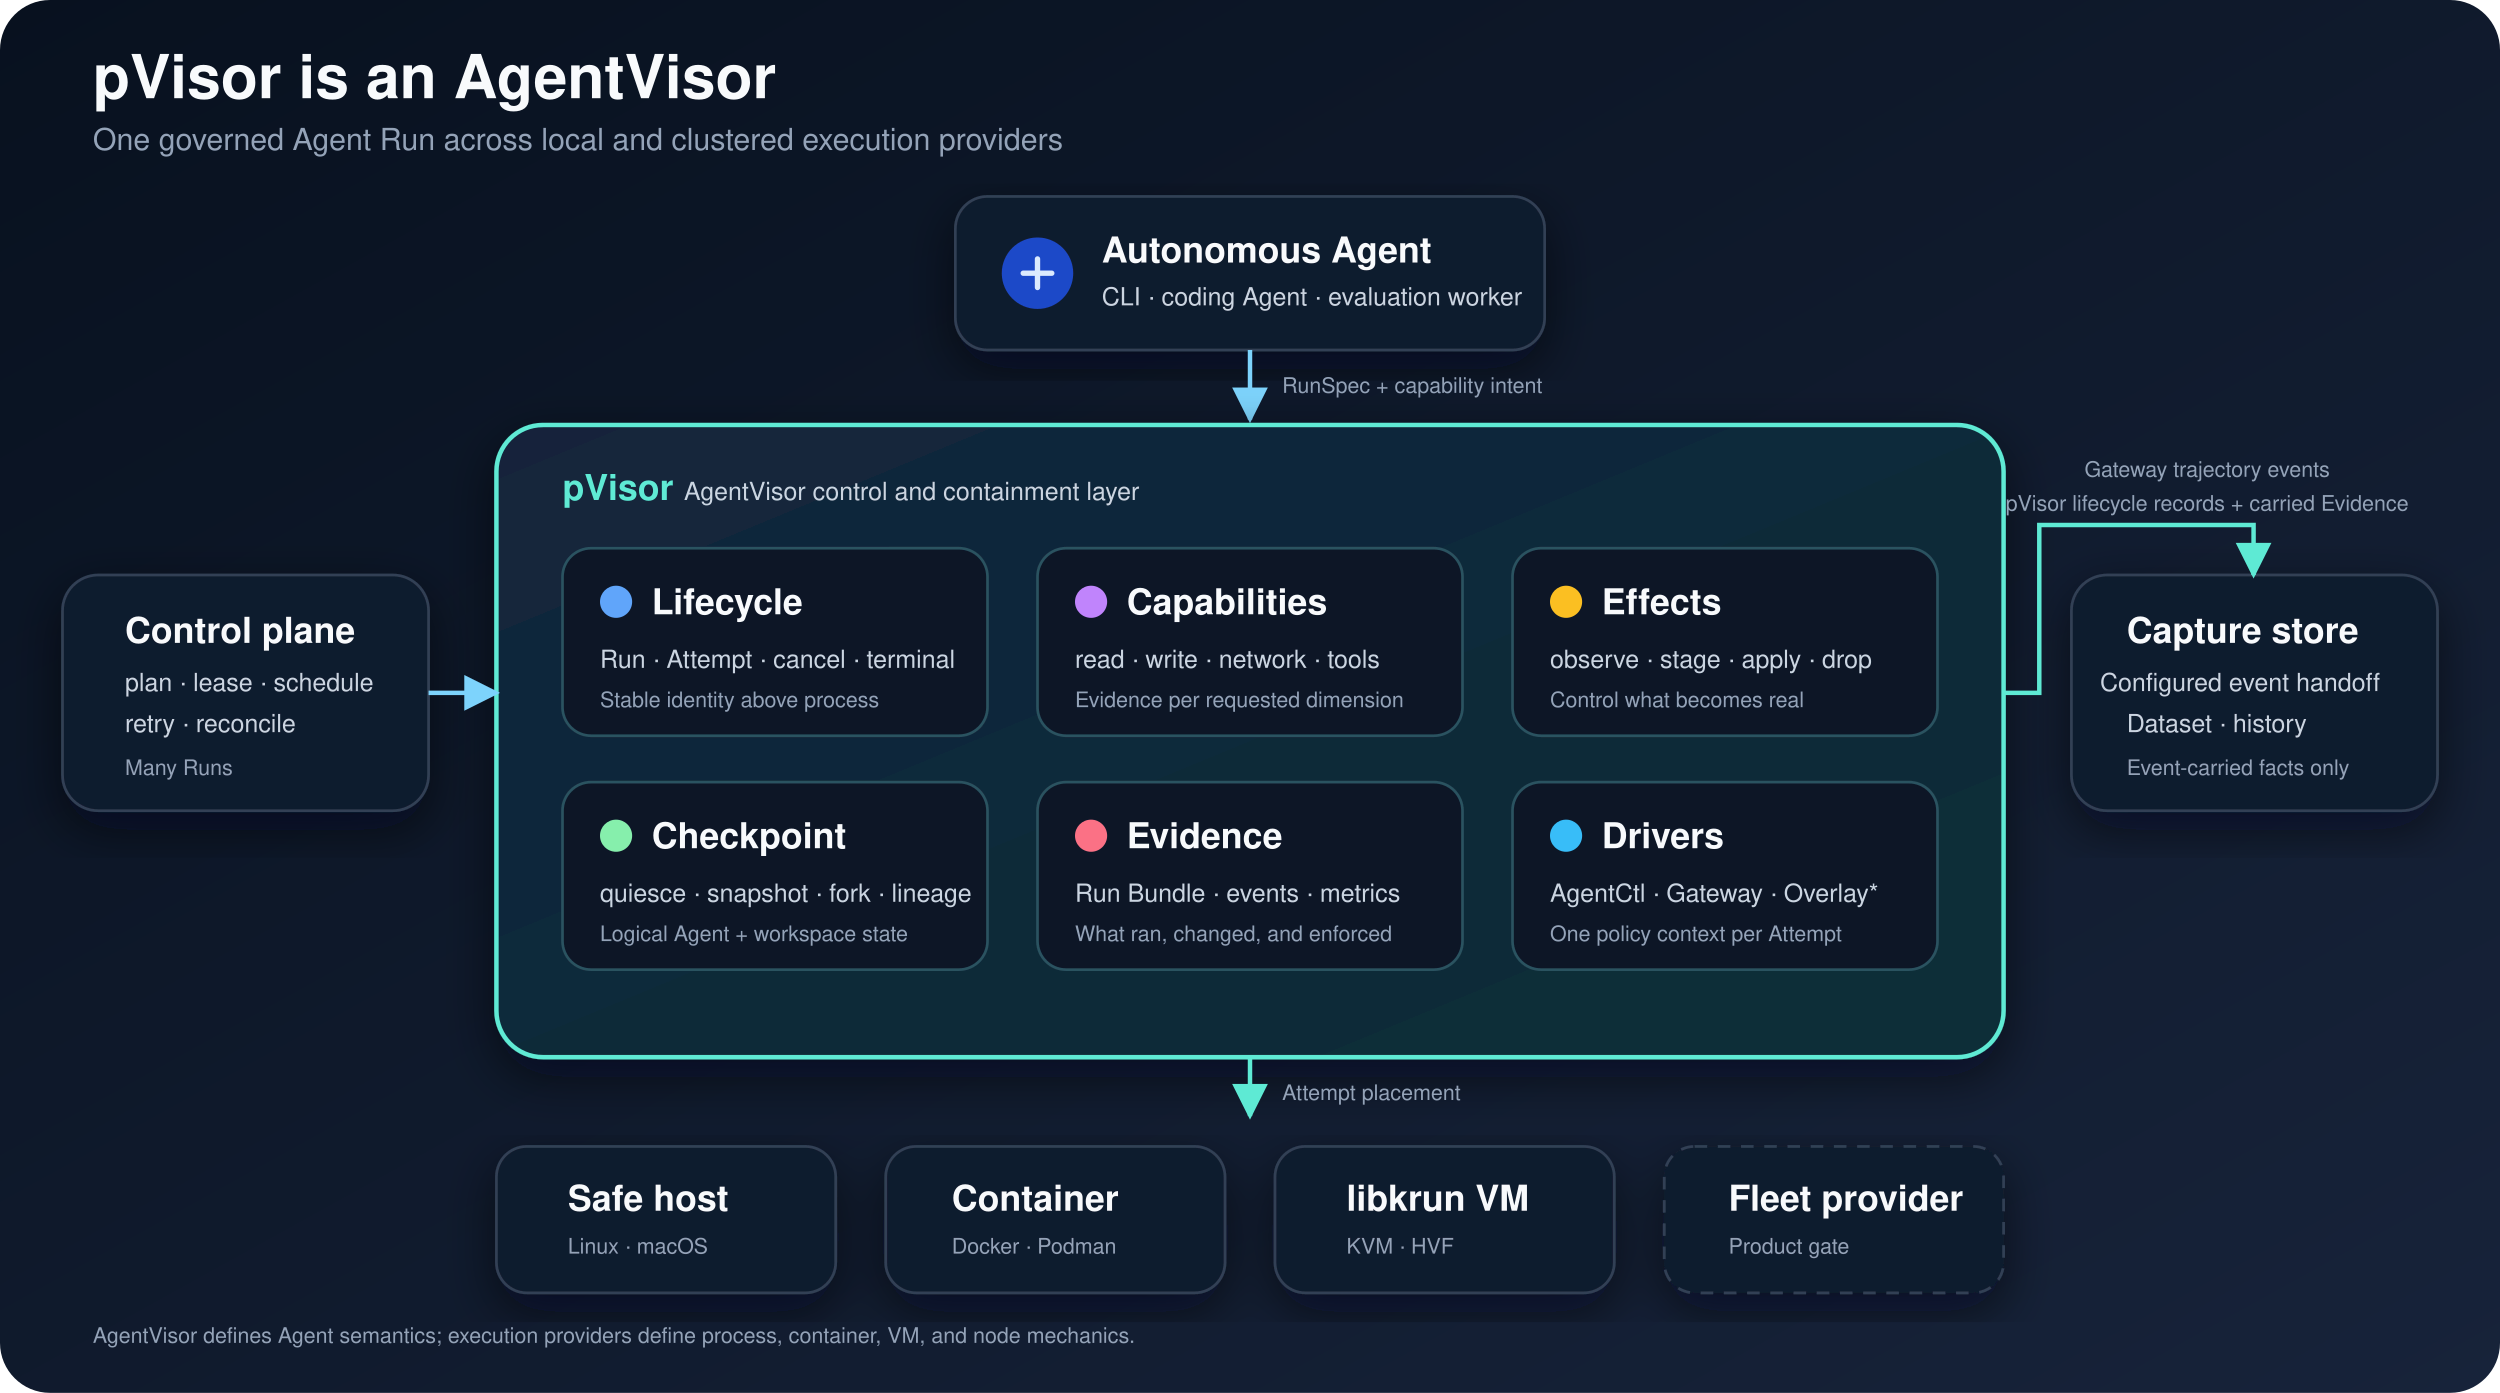
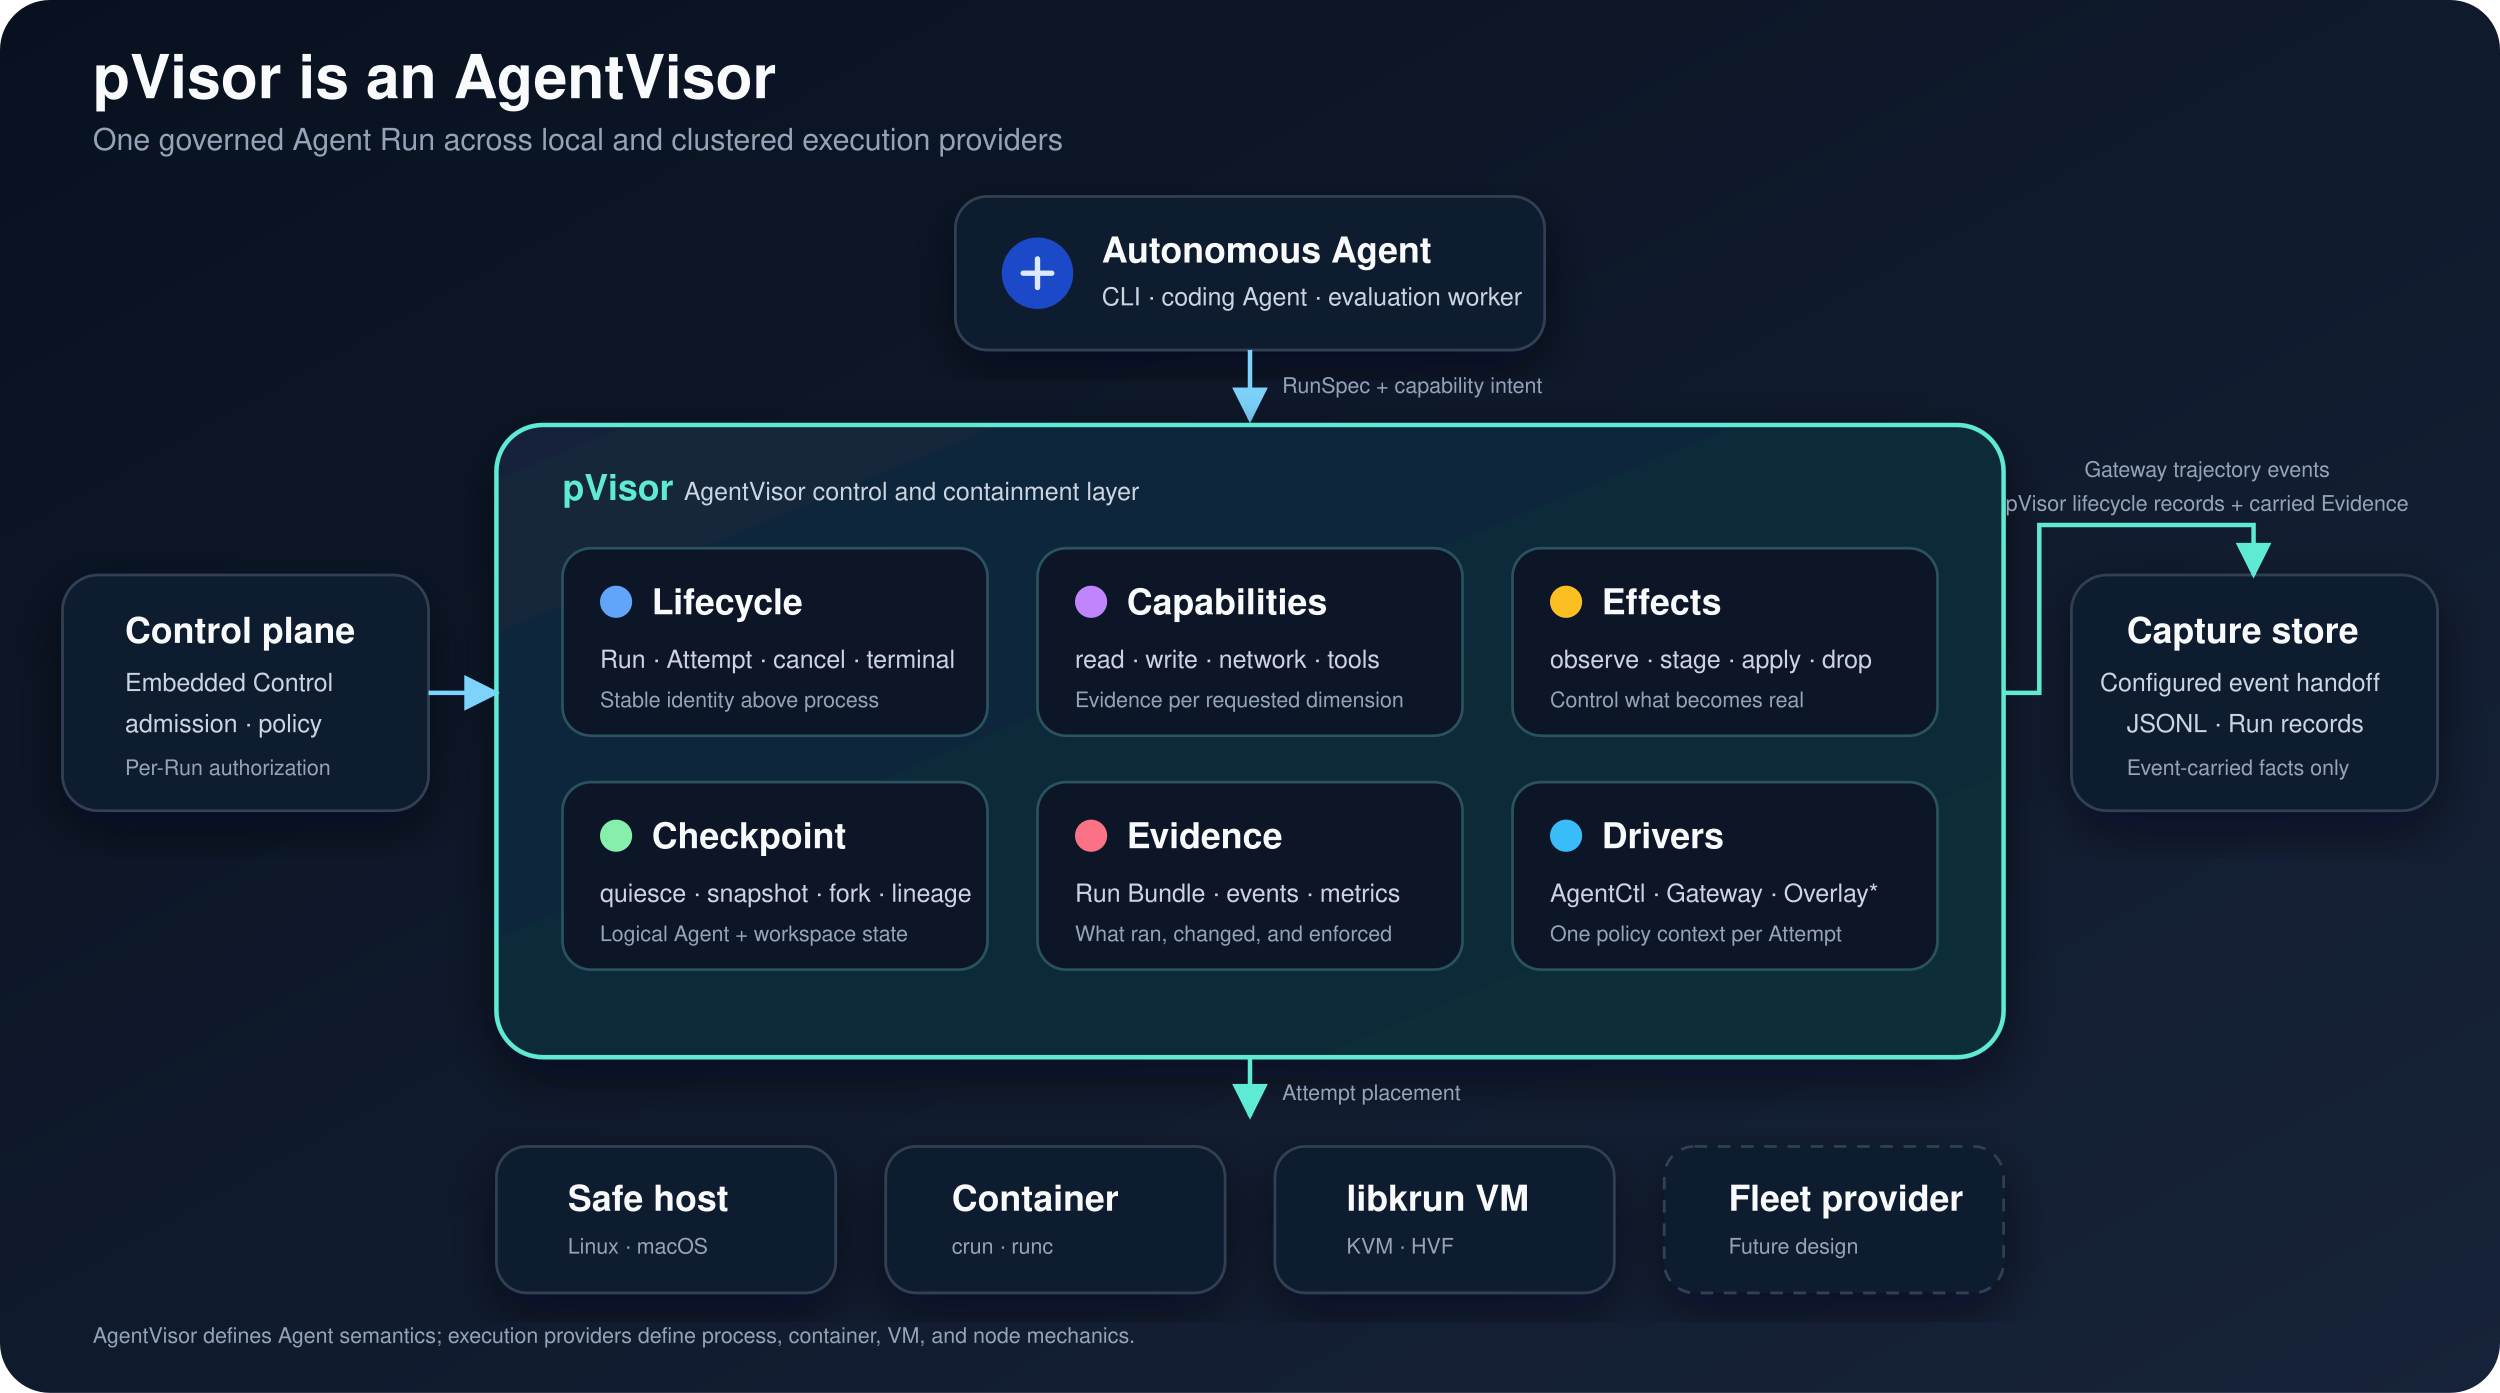
<svg xmlns="http://www.w3.org/2000/svg" width="1400" height="780" viewBox="0 0 1400 780" role="img" aria-labelledby="title desc">
  <defs>
    <linearGradient id="bg" x1="0" y1="0" x2="1" y2="1">
      <stop offset="0" stop-color="#08111f" />
      <stop offset="1" stop-color="#17233a" />
    </linearGradient>
    <linearGradient id="visor" x1="0" y1="0" x2="1" y2="1">
      <stop offset="0" stop-color="#12243b" />
      <stop offset="1" stop-color="#0f2f38" />
    </linearGradient>
    <filter id="shadow" x="-20%" y="-20%" width="140%" height="140%">
      <feDropShadow dx="0" dy="10" stdDeviation="14" flood-color="#020617" flood-opacity="0.55" />
    </filter>
    <marker id="arrow" viewBox="0 0 10 10" refX="9" refY="5" markerWidth="8" markerHeight="8" orient="auto-start-reverse">
      <path d="M 0 0 L 10 5 L 0 10 z" fill="#7dd3fc" />
    </marker>
    <marker id="arrow-teal" viewBox="0 0 10 10" refX="9" refY="5" markerWidth="8" markerHeight="8" orient="auto-start-reverse">
      <path d="M 0 0 L 10 5 L 0 10 z" fill="#5eead4" />
    </marker>
    <style>
      text { font-family: -apple-system, BlinkMacSystemFont, "Segoe UI", Helvetica, Arial, sans-serif; }
      .title { font-size: 34px; font-weight: 700; fill: #f8fafc; }
      .subtitle { font-size: 17px; font-weight: 400; fill: #94a3b8; }
      .label { font-size: 20px; font-weight: 700; fill: #f8fafc; }
      .small { font-size: 14px; font-weight: 500; fill: #cbd5e1; }
      .tiny { font-size: 12px; font-weight: 500; fill: #94a3b8; }
      .accent { fill: #5eead4; }
      .card { fill: #111c2e; stroke: #334155; stroke-width: 1.5; }
      .inner { fill: #0d1728; stroke: #2b5260; stroke-width: 1.5; }
      .line { fill: none; stroke: #7dd3fc; stroke-width: 2.5; marker-end: url(#arrow); }
      .teal-line { fill: none; stroke: #5eead4; stroke-width: 2.5; marker-end: url(#arrow-teal); }
    </style>
  </defs>
  <rect width="1400" height="780" rx="28" fill="url(#bg)" />
  <text x="52" y="55" class="title">pVisor is an AgentVisor</text>
  <text x="52" y="84" class="subtitle">One governed Agent Run across local and clustered execution providers</text>
  <g filter="url(#shadow)">
    <rect x="535" y="110" width="330" height="86" rx="18" class="card" stroke="#60a5fa" />
    <circle cx="581" cy="153" r="20" fill="#1d4ed8" opacity="0.9" />
    <path d="M573 153h16M581 145v16" stroke="#dbeafe" stroke-width="3" stroke-linecap="round" />
    <text x="617" y="147" class="label">Autonomous Agent</text>
    <text x="617" y="171" class="small">CLI · coding Agent · evaluation worker</text>
  </g>
  <path d="M700 196V235" class="line" />
  <text x="718" y="220" class="tiny">RunSpec + capability intent</text>
  <g filter="url(#shadow)">
    <rect x="278" y="238" width="844" height="354" rx="26" fill="url(#visor)" stroke="#5eead4" stroke-width="2.5" />
    <text x="315" y="280" class="label accent">pVisor</text>
    <text x="383" y="280" class="small">AgentVisor control and containment layer</text>
    <rect x="315" y="307" width="238" height="105" rx="16" class="inner" />
    <circle cx="345" cy="337" r="9" fill="#60a5fa" />
    <text x="365" y="344" class="label">Lifecycle</text>
    <text x="336" y="374" class="small">Run · Attempt · cancel · terminal</text>
    <text x="336" y="396" class="tiny">Stable identity above process</text>
    <rect x="581" y="307" width="238" height="105" rx="16" class="inner" />
    <circle cx="611" cy="337" r="9" fill="#c084fc" />
    <text x="631" y="344" class="label">Capabilities</text>
    <text x="602" y="374" class="small">read · write · network · tools</text>
    <text x="602" y="396" class="tiny">Evidence per requested dimension</text>
    <rect x="847" y="307" width="238" height="105" rx="16" class="inner" />
    <circle cx="877" cy="337" r="9" fill="#fbbf24" />
    <text x="897" y="344" class="label">Effects</text>
    <text x="868" y="374" class="small">observe · stage · apply · drop</text>
    <text x="868" y="396" class="tiny">Control what becomes real</text>
    <rect x="315" y="438" width="238" height="105" rx="16" class="inner" />
    <circle cx="345" cy="468" r="9" fill="#86efac" />
    <text x="365" y="475" class="label">Checkpoint</text>
    <text x="336" y="505" class="small">quiesce · snapshot · fork · lineage</text>
    <text x="336" y="527" class="tiny">Logical Agent + workspace state</text>
    <rect x="581" y="438" width="238" height="105" rx="16" class="inner" />
    <circle cx="611" cy="468" r="9" fill="#fb7185" />
    <text x="631" y="475" class="label">Evidence</text>
    <text x="602" y="505" class="small">Run Bundle · events · metrics</text>
    <text x="602" y="527" class="tiny">What ran, changed, and enforced</text>
    <rect x="847" y="438" width="238" height="105" rx="16" class="inner" />
    <circle cx="877" cy="468" r="9" fill="#38bdf8" />
    <text x="897" y="475" class="label">Drivers</text>
    <text x="868" y="505" class="small">AgentCtl · Gateway · Overlay*</text>
    <text x="868" y="527" class="tiny">One policy context per Attempt</text>
  </g>
  <g filter="url(#shadow)">
    <rect x="35" y="322" width="205" height="132" rx="20" class="card" stroke="#c084fc" />
    <text x="70" y="360" class="label">Control plane</text>
-     <text x="70" y="387" class="small">plan · lease · schedule</text>
-     <text x="70" y="410" class="small">retry · reconcile</text>
-     <text x="70" y="434" class="tiny">Many Runs</text>
+     <text x="70" y="387" class="small">Embedded Control</text>
+     <text x="70" y="410" class="small">admission · policy</text>
+     <text x="70" y="434" class="tiny">Per-Run authorization</text>
  </g>
  <path d="M240 388H278" class="line" />
  <g filter="url(#shadow)">
    <rect x="1160" y="322" width="205" height="132" rx="20" class="card" stroke="#86efac" />
    <text x="1191" y="360" class="label">Capture store</text>
    <text x="1176" y="387" class="small">Configured event handoff</text>
-     <text x="1191" y="410" class="small">Dataset · history</text>
+     <text x="1191" y="410" class="small">JSONL · Run records</text>
    <text x="1191" y="434" class="tiny">Event-carried facts only</text>
  </g>
  <path d="M1122 388H1142V294H1262V322" class="teal-line" />
  <text x="1236" y="267" class="tiny" text-anchor="middle">Gateway trajectory events</text>
  <text x="1236" y="286" class="tiny" text-anchor="middle">pVisor lifecycle records + carried Evidence</text>
  <path d="M700 592V625" class="teal-line" />
  <text x="718" y="616" class="tiny">Attempt placement</text>
  <g filter="url(#shadow)">
    <rect x="278" y="642" width="190" height="82" rx="17" class="card" />
    <text x="318" y="678" class="label">Safe host</text>
    <text x="318" y="702" class="tiny">Linux · macOS</text>
    <rect x="496" y="642" width="190" height="82" rx="17" class="card" />
    <text x="533" y="678" class="label">Container</text>
-     <text x="533" y="702" class="tiny">Docker · Podman</text>
+     <text x="533" y="702" class="tiny">crun · runc</text>
    <rect x="714" y="642" width="190" height="82" rx="17" class="card" />
    <text x="754" y="678" class="label">libkrun VM</text>
    <text x="754" y="702" class="tiny">KVM · HVF</text>
    <rect x="932" y="642" width="190" height="82" rx="17" class="card" stroke-dasharray="7 6" />
    <text x="968" y="678" class="label">Fleet provider</text>
-     <text x="968" y="702" class="tiny">Product gate</text>
+     <text x="968" y="702" class="tiny">Future design</text>
  </g>
  <text x="52" y="752" class="tiny">AgentVisor defines Agent semantics; execution providers define process, container, VM, and node mechanics.</text>
</svg>
